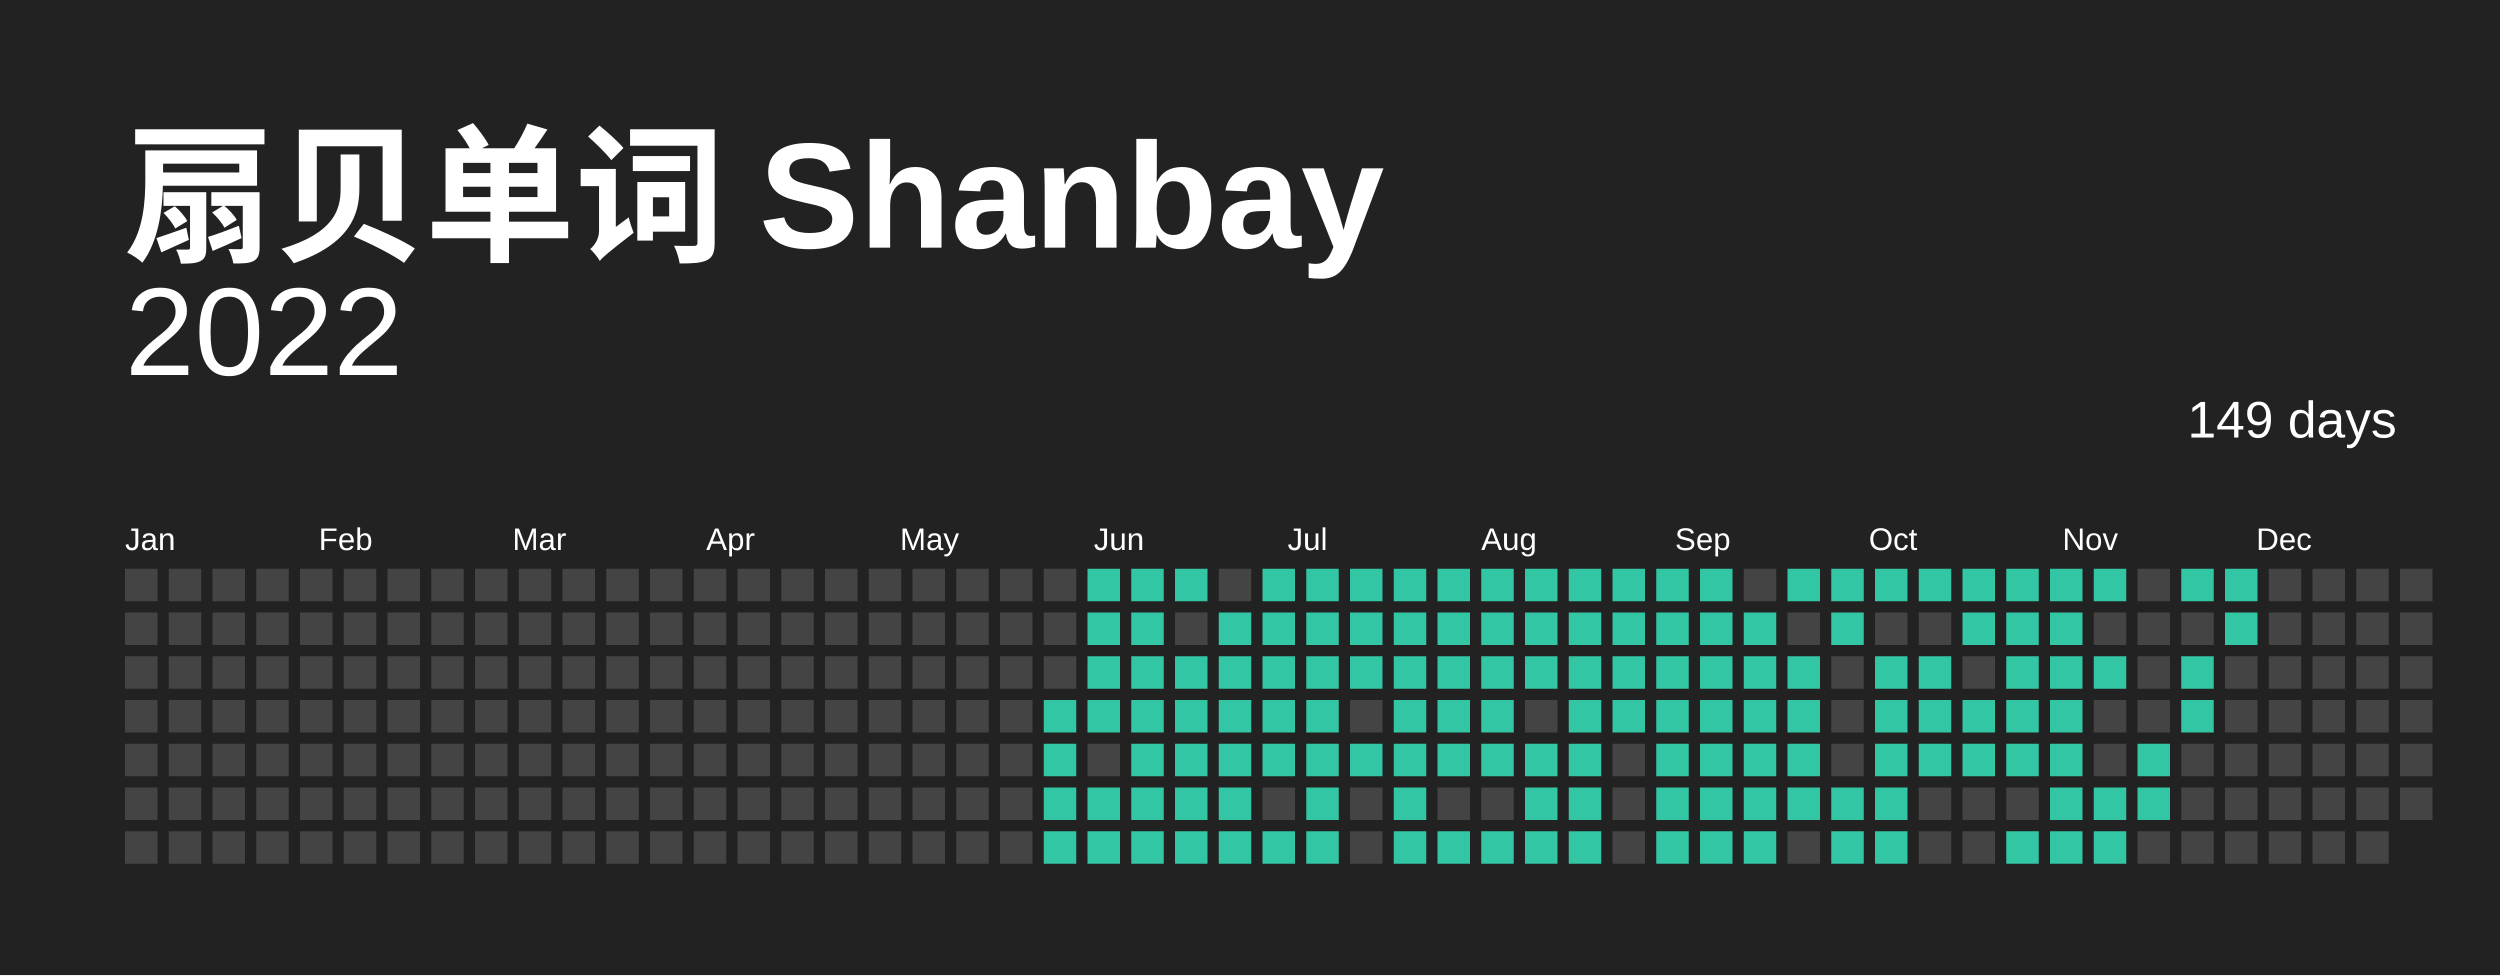
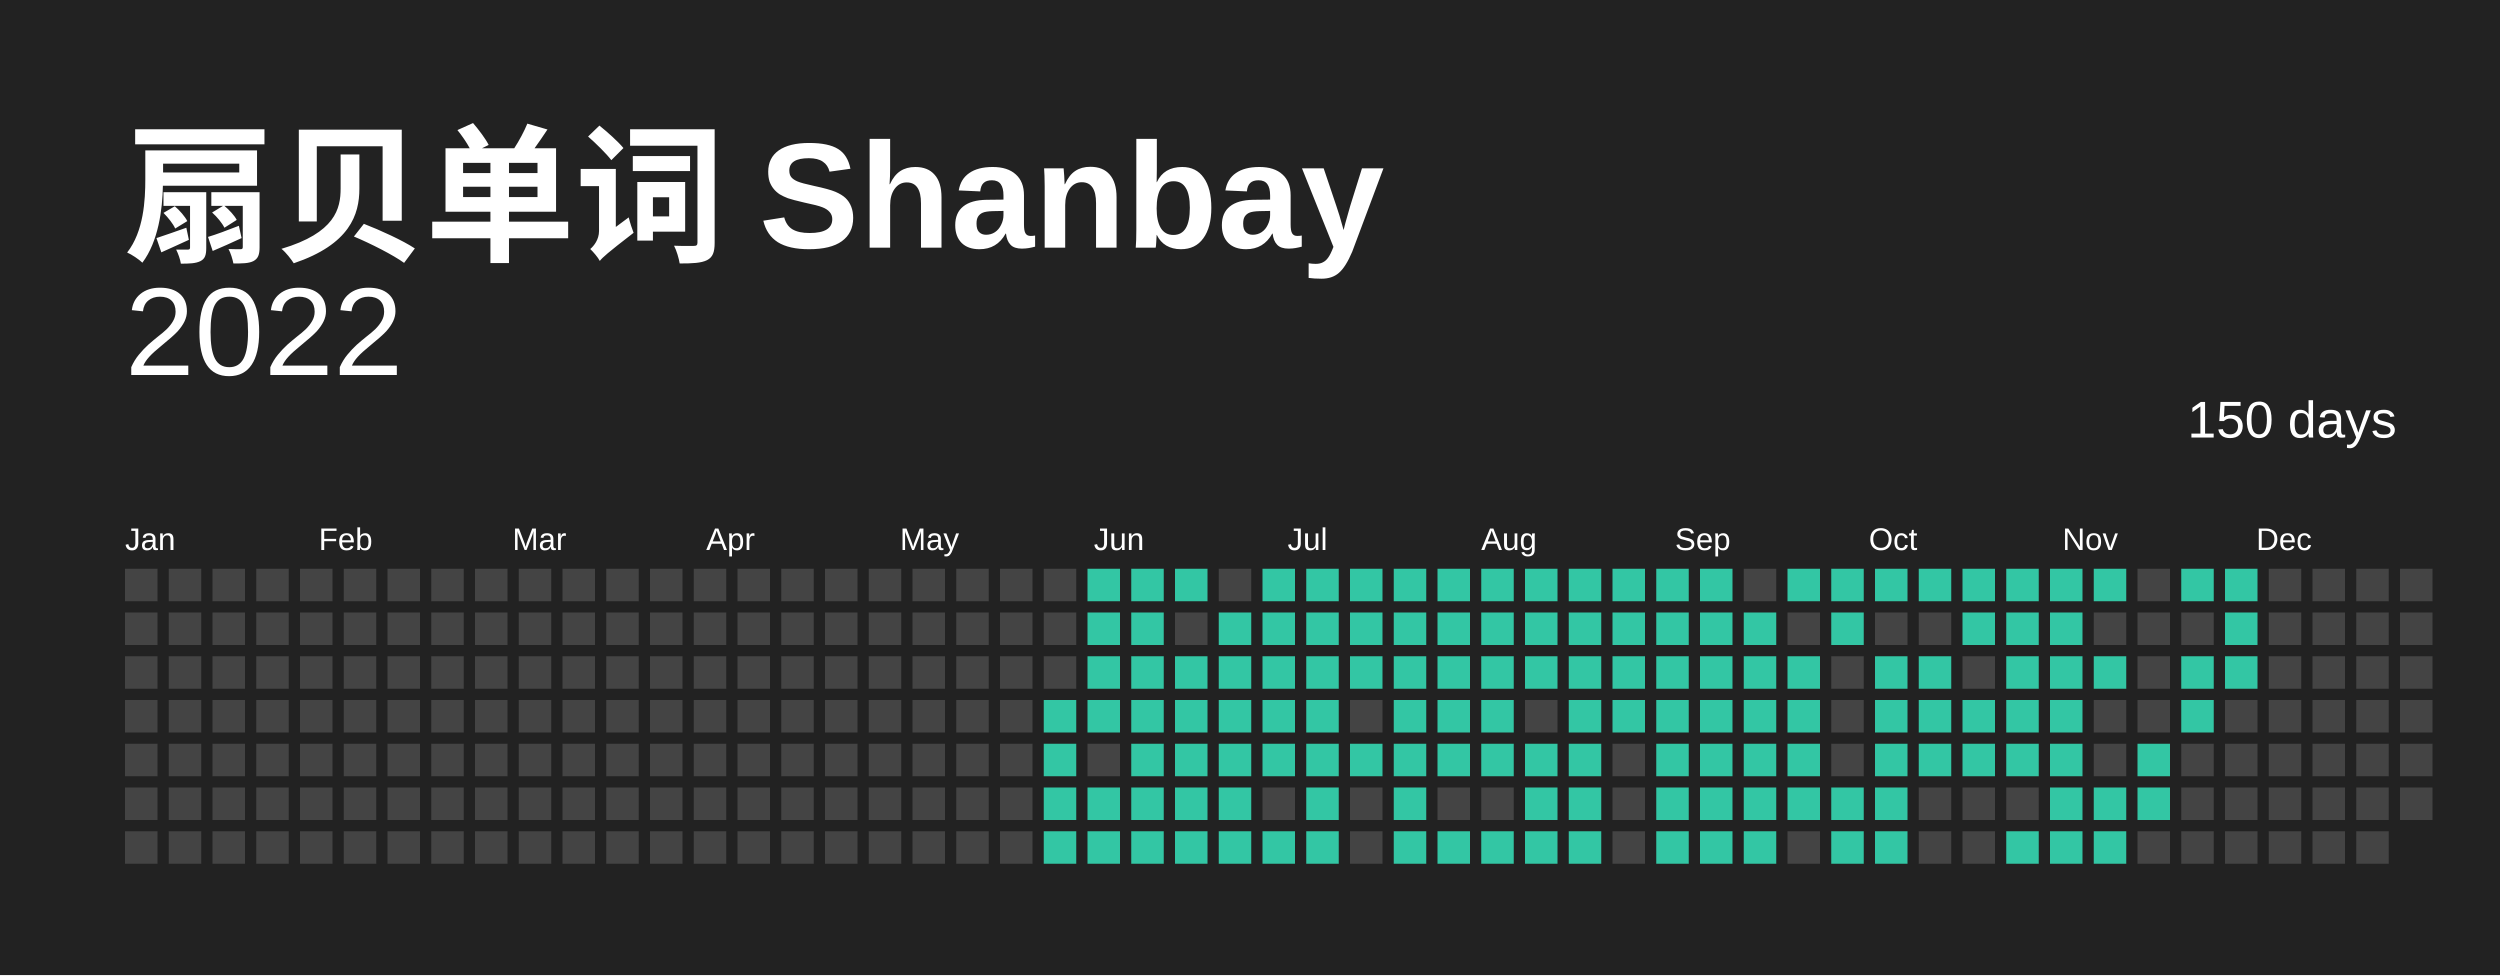
<svg xmlns="http://www.w3.org/2000/svg" baseProfile="full" height="78mm" version="1.1" viewBox="0,0,200,78" width="200mm">
  <defs />
  <rect fill="#222222" height="78" width="200" x="0" y="0" />
  <text fill="#FFFFFF" style="font-size:12px; font-family:Arial; font-weight:bold;" x="10" y="20"> 扇贝单词 Shanbay</text>
  <text alignment-baseline="hanging" fill="#FFFFFF" style="font-size:10.0px; font-family:Arial;" x="10" y="30">2022</text>
-   <text alignment-baseline="hanging" fill="#FFFFFF" style="font-size:4.125px; font-family:Arial;" x="175" y="35">149 days</text>
+   <text alignment-baseline="hanging" fill="#FFFFFF" style="font-size:4.125px; font-family:Arial;" x="175" y="35">150 days</text>
  <text fill="#FFFFFF" style="font-size:2.5px; font-family:Arial" x="10.0" y="44">Jan</text>
  <text fill="#FFFFFF" style="font-size:2.5px; font-family:Arial" x="25.5" y="44">Feb</text>
  <text fill="#FFFFFF" style="font-size:2.5px; font-family:Arial" x="41.0" y="44">Mar</text>
  <text fill="#FFFFFF" style="font-size:2.5px; font-family:Arial" x="56.5" y="44">Apr</text>
  <text fill="#FFFFFF" style="font-size:2.5px; font-family:Arial" x="72.0" y="44">May</text>
  <text fill="#FFFFFF" style="font-size:2.5px; font-family:Arial" x="87.5" y="44">Jun</text>
  <text fill="#FFFFFF" style="font-size:2.5px; font-family:Arial" x="103.0" y="44">Jul</text>
  <text fill="#FFFFFF" style="font-size:2.5px; font-family:Arial" x="118.5" y="44">Aug</text>
  <text fill="#FFFFFF" style="font-size:2.5px; font-family:Arial" x="134.0" y="44">Sep</text>
  <text fill="#FFFFFF" style="font-size:2.5px; font-family:Arial" x="149.5" y="44">Oct</text>
  <text fill="#FFFFFF" style="font-size:2.5px; font-family:Arial" x="165.0" y="44">Nov</text>
  <text fill="#FFFFFF" style="font-size:2.5px; font-family:Arial" x="180.5" y="44">Dec</text>
  <rect fill="#444444" height="2.6" width="2.6" x="10.0" y="45.5" />
  <rect fill="#444444" height="2.6" width="2.6" x="10.0" y="49.0" />
  <rect fill="#444444" height="2.6" width="2.6" x="10.0" y="52.5" />
  <rect fill="#444444" height="2.6" width="2.6" x="10.0" y="56.0" />
  <rect fill="#444444" height="2.6" width="2.6" x="10.0" y="59.5" />
  <rect fill="#444444" height="2.6" width="2.6" x="10.0" y="63.0" />
  <rect fill="#444444" height="2.6" width="2.6" x="10.0" y="66.5" />
  <rect fill="#444444" height="2.6" width="2.6" x="13.5" y="45.5" />
  <rect fill="#444444" height="2.6" width="2.6" x="13.5" y="49.0" />
  <rect fill="#444444" height="2.6" width="2.6" x="13.5" y="52.5" />
  <rect fill="#444444" height="2.6" width="2.6" x="13.5" y="56.0" />
  <rect fill="#444444" height="2.6" width="2.6" x="13.5" y="59.5" />
  <rect fill="#444444" height="2.6" width="2.6" x="13.5" y="63.0" />
  <rect fill="#444444" height="2.6" width="2.6" x="13.5" y="66.5" />
  <rect fill="#444444" height="2.6" width="2.6" x="17.0" y="45.5" />
  <rect fill="#444444" height="2.6" width="2.6" x="17.0" y="49.0" />
  <rect fill="#444444" height="2.6" width="2.6" x="17.0" y="52.5" />
  <rect fill="#444444" height="2.6" width="2.6" x="17.0" y="56.0" />
  <rect fill="#444444" height="2.6" width="2.6" x="17.0" y="59.5" />
  <rect fill="#444444" height="2.6" width="2.6" x="17.0" y="63.0" />
  <rect fill="#444444" height="2.6" width="2.6" x="17.0" y="66.5" />
  <rect fill="#444444" height="2.6" width="2.6" x="20.5" y="45.5" />
  <rect fill="#444444" height="2.6" width="2.6" x="20.5" y="49.0" />
  <rect fill="#444444" height="2.6" width="2.6" x="20.5" y="52.5" />
  <rect fill="#444444" height="2.6" width="2.6" x="20.5" y="56.0" />
  <rect fill="#444444" height="2.6" width="2.6" x="20.5" y="59.5" />
  <rect fill="#444444" height="2.6" width="2.6" x="20.5" y="63.0" />
  <rect fill="#444444" height="2.6" width="2.6" x="20.5" y="66.5" />
  <rect fill="#444444" height="2.6" width="2.6" x="24.0" y="45.5" />
  <rect fill="#444444" height="2.6" width="2.6" x="24.0" y="49.0" />
  <rect fill="#444444" height="2.6" width="2.6" x="24.0" y="52.5" />
  <rect fill="#444444" height="2.6" width="2.6" x="24.0" y="56.0" />
  <rect fill="#444444" height="2.6" width="2.6" x="24.0" y="59.5" />
  <rect fill="#444444" height="2.6" width="2.6" x="24.0" y="63.0" />
  <rect fill="#444444" height="2.6" width="2.6" x="24.0" y="66.5" />
  <rect fill="#444444" height="2.6" width="2.6" x="27.5" y="45.5" />
  <rect fill="#444444" height="2.6" width="2.6" x="27.5" y="49.0" />
  <rect fill="#444444" height="2.6" width="2.6" x="27.5" y="52.5" />
  <rect fill="#444444" height="2.6" width="2.6" x="27.5" y="56.0" />
  <rect fill="#444444" height="2.6" width="2.6" x="27.5" y="59.5" />
  <rect fill="#444444" height="2.6" width="2.6" x="27.5" y="63.0" />
  <rect fill="#444444" height="2.6" width="2.6" x="27.5" y="66.5" />
  <rect fill="#444444" height="2.6" width="2.6" x="31.0" y="45.5" />
  <rect fill="#444444" height="2.6" width="2.6" x="31.0" y="49.0" />
  <rect fill="#444444" height="2.6" width="2.6" x="31.0" y="52.5" />
  <rect fill="#444444" height="2.6" width="2.6" x="31.0" y="56.0" />
  <rect fill="#444444" height="2.6" width="2.6" x="31.0" y="59.5" />
  <rect fill="#444444" height="2.6" width="2.6" x="31.0" y="63.0" />
  <rect fill="#444444" height="2.6" width="2.6" x="31.0" y="66.5" />
  <rect fill="#444444" height="2.6" width="2.6" x="34.5" y="45.5" />
  <rect fill="#444444" height="2.6" width="2.6" x="34.5" y="49.0" />
  <rect fill="#444444" height="2.6" width="2.6" x="34.5" y="52.5" />
  <rect fill="#444444" height="2.6" width="2.6" x="34.5" y="56.0" />
  <rect fill="#444444" height="2.6" width="2.6" x="34.5" y="59.5" />
  <rect fill="#444444" height="2.6" width="2.6" x="34.5" y="63.0" />
  <rect fill="#444444" height="2.6" width="2.6" x="34.5" y="66.5" />
  <rect fill="#444444" height="2.6" width="2.6" x="38.0" y="45.5" />
  <rect fill="#444444" height="2.6" width="2.6" x="38.0" y="49.0" />
  <rect fill="#444444" height="2.6" width="2.6" x="38.0" y="52.5" />
  <rect fill="#444444" height="2.6" width="2.6" x="38.0" y="56.0" />
  <rect fill="#444444" height="2.6" width="2.6" x="38.0" y="59.5" />
  <rect fill="#444444" height="2.6" width="2.6" x="38.0" y="63.0" />
  <rect fill="#444444" height="2.6" width="2.6" x="38.0" y="66.5" />
  <rect fill="#444444" height="2.6" width="2.6" x="41.5" y="45.5" />
  <rect fill="#444444" height="2.6" width="2.6" x="41.5" y="49.0" />
  <rect fill="#444444" height="2.6" width="2.6" x="41.5" y="52.5" />
  <rect fill="#444444" height="2.6" width="2.6" x="41.5" y="56.0" />
  <rect fill="#444444" height="2.6" width="2.6" x="41.5" y="59.5" />
  <rect fill="#444444" height="2.6" width="2.6" x="41.5" y="63.0" />
  <rect fill="#444444" height="2.6" width="2.6" x="41.5" y="66.5" />
  <rect fill="#444444" height="2.6" width="2.6" x="45.0" y="45.5" />
  <rect fill="#444444" height="2.6" width="2.6" x="45.0" y="49.0" />
  <rect fill="#444444" height="2.6" width="2.6" x="45.0" y="52.5" />
  <rect fill="#444444" height="2.6" width="2.6" x="45.0" y="56.0" />
  <rect fill="#444444" height="2.6" width="2.6" x="45.0" y="59.5" />
  <rect fill="#444444" height="2.6" width="2.6" x="45.0" y="63.0" />
  <rect fill="#444444" height="2.6" width="2.6" x="45.0" y="66.5" />
  <rect fill="#444444" height="2.6" width="2.6" x="48.5" y="45.5" />
  <rect fill="#444444" height="2.6" width="2.6" x="48.5" y="49.0" />
  <rect fill="#444444" height="2.6" width="2.6" x="48.5" y="52.5" />
  <rect fill="#444444" height="2.6" width="2.6" x="48.5" y="56.0" />
  <rect fill="#444444" height="2.6" width="2.6" x="48.5" y="59.5" />
  <rect fill="#444444" height="2.6" width="2.6" x="48.5" y="63.0" />
  <rect fill="#444444" height="2.6" width="2.6" x="48.5" y="66.5" />
  <rect fill="#444444" height="2.6" width="2.6" x="52.0" y="45.5" />
  <rect fill="#444444" height="2.6" width="2.6" x="52.0" y="49.0" />
  <rect fill="#444444" height="2.6" width="2.6" x="52.0" y="52.5" />
  <rect fill="#444444" height="2.6" width="2.6" x="52.0" y="56.0" />
  <rect fill="#444444" height="2.6" width="2.6" x="52.0" y="59.5" />
  <rect fill="#444444" height="2.6" width="2.6" x="52.0" y="63.0" />
  <rect fill="#444444" height="2.6" width="2.6" x="52.0" y="66.5" />
  <rect fill="#444444" height="2.6" width="2.6" x="55.5" y="45.5" />
  <rect fill="#444444" height="2.6" width="2.6" x="55.5" y="49.0" />
  <rect fill="#444444" height="2.6" width="2.6" x="55.5" y="52.5" />
  <rect fill="#444444" height="2.6" width="2.6" x="55.5" y="56.0" />
  <rect fill="#444444" height="2.6" width="2.6" x="55.5" y="59.5" />
  <rect fill="#444444" height="2.6" width="2.6" x="55.5" y="63.0" />
  <rect fill="#444444" height="2.6" width="2.6" x="55.5" y="66.5" />
  <rect fill="#444444" height="2.6" width="2.6" x="59.0" y="45.5" />
  <rect fill="#444444" height="2.6" width="2.6" x="59.0" y="49.0" />
  <rect fill="#444444" height="2.6" width="2.6" x="59.0" y="52.5" />
  <rect fill="#444444" height="2.6" width="2.6" x="59.0" y="56.0" />
  <rect fill="#444444" height="2.6" width="2.6" x="59.0" y="59.5" />
  <rect fill="#444444" height="2.6" width="2.6" x="59.0" y="63.0" />
  <rect fill="#444444" height="2.6" width="2.6" x="59.0" y="66.5" />
  <rect fill="#444444" height="2.6" width="2.6" x="62.5" y="45.5" />
  <rect fill="#444444" height="2.6" width="2.6" x="62.5" y="49.0" />
  <rect fill="#444444" height="2.6" width="2.6" x="62.5" y="52.5" />
  <rect fill="#444444" height="2.6" width="2.6" x="62.5" y="56.0" />
  <rect fill="#444444" height="2.6" width="2.6" x="62.5" y="59.5" />
  <rect fill="#444444" height="2.6" width="2.6" x="62.5" y="63.0" />
  <rect fill="#444444" height="2.6" width="2.6" x="62.5" y="66.5" />
  <rect fill="#444444" height="2.6" width="2.6" x="66.0" y="45.5" />
  <rect fill="#444444" height="2.6" width="2.6" x="66.0" y="49.0" />
  <rect fill="#444444" height="2.6" width="2.6" x="66.0" y="52.5" />
  <rect fill="#444444" height="2.6" width="2.6" x="66.0" y="56.0" />
  <rect fill="#444444" height="2.6" width="2.6" x="66.0" y="59.5" />
  <rect fill="#444444" height="2.6" width="2.6" x="66.0" y="63.0" />
  <rect fill="#444444" height="2.6" width="2.6" x="66.0" y="66.5" />
  <rect fill="#444444" height="2.6" width="2.6" x="69.5" y="45.5" />
  <rect fill="#444444" height="2.6" width="2.6" x="69.5" y="49.0" />
  <rect fill="#444444" height="2.6" width="2.6" x="69.5" y="52.5" />
  <rect fill="#444444" height="2.6" width="2.6" x="69.5" y="56.0" />
  <rect fill="#444444" height="2.6" width="2.6" x="69.5" y="59.5" />
  <rect fill="#444444" height="2.6" width="2.6" x="69.5" y="63.0" />
  <rect fill="#444444" height="2.6" width="2.6" x="69.5" y="66.5" />
  <rect fill="#444444" height="2.6" width="2.6" x="73.0" y="45.5" />
  <rect fill="#444444" height="2.6" width="2.6" x="73.0" y="49.0" />
  <rect fill="#444444" height="2.6" width="2.6" x="73.0" y="52.5" />
  <rect fill="#444444" height="2.6" width="2.6" x="73.0" y="56.0" />
  <rect fill="#444444" height="2.6" width="2.6" x="73.0" y="59.5" />
  <rect fill="#444444" height="2.6" width="2.6" x="73.0" y="63.0" />
  <rect fill="#444444" height="2.6" width="2.6" x="73.0" y="66.5" />
  <rect fill="#444444" height="2.6" width="2.6" x="76.5" y="45.5" />
  <rect fill="#444444" height="2.6" width="2.6" x="76.5" y="49.0" />
  <rect fill="#444444" height="2.6" width="2.6" x="76.5" y="52.5" />
  <rect fill="#444444" height="2.6" width="2.6" x="76.5" y="56.0" />
  <rect fill="#444444" height="2.6" width="2.6" x="76.5" y="59.5" />
  <rect fill="#444444" height="2.6" width="2.6" x="76.5" y="63.0" />
  <rect fill="#444444" height="2.6" width="2.6" x="76.5" y="66.5" />
  <rect fill="#444444" height="2.6" width="2.6" x="80.0" y="45.5" />
  <rect fill="#444444" height="2.6" width="2.6" x="80.0" y="49.0" />
  <rect fill="#444444" height="2.6" width="2.6" x="80.0" y="52.5" />
  <rect fill="#444444" height="2.6" width="2.6" x="80.0" y="56.0" />
  <rect fill="#444444" height="2.6" width="2.6" x="80.0" y="59.5" />
  <rect fill="#444444" height="2.6" width="2.6" x="80.0" y="63.0" />
  <rect fill="#444444" height="2.6" width="2.6" x="80.0" y="66.5" />
  <rect fill="#444444" height="2.6" width="2.6" x="83.5" y="45.5" />
  <rect fill="#444444" height="2.6" width="2.6" x="83.5" y="49.0" />
  <rect fill="#444444" height="2.6" width="2.6" x="83.5" y="52.5" />
  <rect fill="#33C6A4" height="2.6" width="2.6" x="83.5" y="56.0" />
  <rect fill="#33C6A4" height="2.6" width="2.6" x="83.5" y="59.5" />
  <rect fill="#33C6A4" height="2.6" width="2.6" x="83.5" y="63.0" />
  <rect fill="#33C6A4" height="2.6" width="2.6" x="83.5" y="66.5" />
  <rect fill="#33C6A4" height="2.6" width="2.6" x="87.0" y="45.5" />
  <rect fill="#33C6A4" height="2.6" width="2.6" x="87.0" y="49.0" />
  <rect fill="#33C6A4" height="2.6" width="2.6" x="87.0" y="52.5" />
  <rect fill="#33C6A4" height="2.6" width="2.6" x="87.0" y="56.0" />
  <rect fill="#444444" height="2.6" width="2.6" x="87.0" y="59.5" />
  <rect fill="#33C6A4" height="2.6" width="2.6" x="87.0" y="63.0" />
  <rect fill="#33C6A4" height="2.6" width="2.6" x="87.0" y="66.5" />
  <rect fill="#33C6A4" height="2.6" width="2.6" x="90.5" y="45.5" />
  <rect fill="#33C6A4" height="2.6" width="2.6" x="90.5" y="49.0" />
  <rect fill="#33C6A4" height="2.6" width="2.6" x="90.5" y="52.5" />
  <rect fill="#33C6A4" height="2.6" width="2.6" x="90.5" y="56.0" />
  <rect fill="#33C6A4" height="2.6" width="2.6" x="90.5" y="59.5" />
  <rect fill="#33C6A4" height="2.6" width="2.6" x="90.5" y="63.0" />
  <rect fill="#33C6A4" height="2.6" width="2.6" x="90.5" y="66.5" />
  <rect fill="#33C6A4" height="2.6" width="2.6" x="94.0" y="45.5" />
  <rect fill="#444444" height="2.6" width="2.6" x="94.0" y="49.0" />
  <rect fill="#33C6A4" height="2.6" width="2.6" x="94.0" y="52.5" />
  <rect fill="#33C6A4" height="2.6" width="2.6" x="94.0" y="56.0" />
  <rect fill="#33C6A4" height="2.6" width="2.6" x="94.0" y="59.5" />
  <rect fill="#33C6A4" height="2.6" width="2.6" x="94.0" y="63.0" />
  <rect fill="#33C6A4" height="2.6" width="2.6" x="94.0" y="66.5" />
  <rect fill="#444444" height="2.6" width="2.6" x="97.5" y="45.5" />
  <rect fill="#33C6A4" height="2.6" width="2.6" x="97.5" y="49.0" />
  <rect fill="#33C6A4" height="2.6" width="2.6" x="97.5" y="52.5" />
  <rect fill="#33C6A4" height="2.6" width="2.6" x="97.5" y="56.0" />
  <rect fill="#33C6A4" height="2.6" width="2.6" x="97.5" y="59.5" />
  <rect fill="#33C6A4" height="2.6" width="2.6" x="97.5" y="63.0" />
  <rect fill="#33C6A4" height="2.6" width="2.6" x="97.5" y="66.5" />
  <rect fill="#33C6A4" height="2.6" width="2.6" x="101.0" y="45.5" />
  <rect fill="#33C6A4" height="2.6" width="2.6" x="101.0" y="49.0" />
  <rect fill="#33C6A4" height="2.6" width="2.6" x="101.0" y="52.5" />
  <rect fill="#33C6A4" height="2.6" width="2.6" x="101.0" y="56.0" />
  <rect fill="#33C6A4" height="2.6" width="2.6" x="101.0" y="59.5" />
  <rect fill="#444444" height="2.6" width="2.6" x="101.0" y="63.0" />
  <rect fill="#33C6A4" height="2.6" width="2.6" x="101.0" y="66.5" />
  <rect fill="#33C6A4" height="2.6" width="2.6" x="104.5" y="45.5" />
  <rect fill="#33C6A4" height="2.6" width="2.6" x="104.5" y="49.0" />
  <rect fill="#33C6A4" height="2.6" width="2.6" x="104.5" y="52.5" />
  <rect fill="#33C6A4" height="2.6" width="2.6" x="104.5" y="56.0" />
  <rect fill="#33C6A4" height="2.6" width="2.6" x="104.5" y="59.5" />
  <rect fill="#33C6A4" height="2.6" width="2.6" x="104.5" y="63.0" />
  <rect fill="#33C6A4" height="2.6" width="2.6" x="104.5" y="66.5" />
  <rect fill="#33C6A4" height="2.6" width="2.6" x="108.0" y="45.5" />
  <rect fill="#33C6A4" height="2.6" width="2.6" x="108.0" y="49.0" />
  <rect fill="#33C6A4" height="2.6" width="2.6" x="108.0" y="52.5" />
  <rect fill="#444444" height="2.6" width="2.6" x="108.0" y="56.0" />
  <rect fill="#33C6A4" height="2.6" width="2.6" x="108.0" y="59.5" />
  <rect fill="#444444" height="2.6" width="2.6" x="108.0" y="63.0" />
  <rect fill="#444444" height="2.6" width="2.6" x="108.0" y="66.5" />
  <rect fill="#33C6A4" height="2.6" width="2.6" x="111.5" y="45.5" />
  <rect fill="#33C6A4" height="2.6" width="2.6" x="111.5" y="49.0" />
  <rect fill="#33C6A4" height="2.6" width="2.6" x="111.5" y="52.5" />
  <rect fill="#33C6A4" height="2.6" width="2.6" x="111.5" y="56.0" />
  <rect fill="#33C6A4" height="2.6" width="2.6" x="111.5" y="59.5" />
  <rect fill="#33C6A4" height="2.6" width="2.6" x="111.5" y="63.0" />
  <rect fill="#33C6A4" height="2.6" width="2.6" x="111.5" y="66.5" />
  <rect fill="#33C6A4" height="2.6" width="2.6" x="115.0" y="45.5" />
  <rect fill="#33C6A4" height="2.6" width="2.6" x="115.0" y="49.0" />
  <rect fill="#33C6A4" height="2.6" width="2.6" x="115.0" y="52.5" />
  <rect fill="#33C6A4" height="2.6" width="2.6" x="115.0" y="56.0" />
  <rect fill="#33C6A4" height="2.6" width="2.6" x="115.0" y="59.5" />
  <rect fill="#444444" height="2.6" width="2.6" x="115.0" y="63.0" />
  <rect fill="#33C6A4" height="2.6" width="2.6" x="115.0" y="66.5" />
  <rect fill="#33C6A4" height="2.6" width="2.6" x="118.5" y="45.5" />
  <rect fill="#33C6A4" height="2.6" width="2.6" x="118.5" y="49.0" />
  <rect fill="#33C6A4" height="2.6" width="2.6" x="118.5" y="52.5" />
  <rect fill="#33C6A4" height="2.6" width="2.6" x="118.5" y="56.0" />
  <rect fill="#33C6A4" height="2.6" width="2.6" x="118.5" y="59.5" />
  <rect fill="#444444" height="2.6" width="2.6" x="118.5" y="63.0" />
  <rect fill="#33C6A4" height="2.6" width="2.6" x="118.5" y="66.5" />
  <rect fill="#33C6A4" height="2.6" width="2.6" x="122.0" y="45.5" />
  <rect fill="#33C6A4" height="2.6" width="2.6" x="122.0" y="49.0" />
  <rect fill="#33C6A4" height="2.6" width="2.6" x="122.0" y="52.5" />
  <rect fill="#444444" height="2.6" width="2.6" x="122.0" y="56.0" />
  <rect fill="#33C6A4" height="2.6" width="2.6" x="122.0" y="59.5" />
  <rect fill="#33C6A4" height="2.6" width="2.6" x="122.0" y="63.0" />
  <rect fill="#33C6A4" height="2.6" width="2.6" x="122.0" y="66.5" />
  <rect fill="#33C6A4" height="2.6" width="2.6" x="125.5" y="45.5" />
  <rect fill="#33C6A4" height="2.6" width="2.6" x="125.5" y="49.0" />
  <rect fill="#33C6A4" height="2.6" width="2.6" x="125.5" y="52.5" />
  <rect fill="#33C6A4" height="2.6" width="2.6" x="125.5" y="56.0" />
  <rect fill="#33C6A4" height="2.6" width="2.6" x="125.5" y="59.5" />
  <rect fill="#33C6A4" height="2.6" width="2.6" x="125.5" y="63.0" />
  <rect fill="#33C6A4" height="2.6" width="2.6" x="125.5" y="66.5" />
  <rect fill="#33C6A4" height="2.6" width="2.6" x="129.0" y="45.5" />
  <rect fill="#33C6A4" height="2.6" width="2.6" x="129.0" y="49.0" />
  <rect fill="#33C6A4" height="2.6" width="2.6" x="129.0" y="52.5" />
  <rect fill="#33C6A4" height="2.6" width="2.6" x="129.0" y="56.0" />
  <rect fill="#444444" height="2.6" width="2.6" x="129.0" y="59.5" />
  <rect fill="#444444" height="2.6" width="2.6" x="129.0" y="63.0" />
  <rect fill="#444444" height="2.6" width="2.6" x="129.0" y="66.5" />
  <rect fill="#33C6A4" height="2.6" width="2.6" x="132.5" y="45.5" />
  <rect fill="#33C6A4" height="2.6" width="2.6" x="132.5" y="49.0" />
  <rect fill="#33C6A4" height="2.6" width="2.6" x="132.5" y="52.5" />
  <rect fill="#33C6A4" height="2.6" width="2.6" x="132.5" y="56.0" />
  <rect fill="#33C6A4" height="2.6" width="2.6" x="132.5" y="59.5" />
  <rect fill="#33C6A4" height="2.6" width="2.6" x="132.5" y="63.0" />
  <rect fill="#33C6A4" height="2.6" width="2.6" x="132.5" y="66.5" />
  <rect fill="#33C6A4" height="2.6" width="2.6" x="136.0" y="45.5" />
  <rect fill="#33C6A4" height="2.6" width="2.6" x="136.0" y="49.0" />
  <rect fill="#33C6A4" height="2.6" width="2.6" x="136.0" y="52.5" />
  <rect fill="#33C6A4" height="2.6" width="2.6" x="136.0" y="56.0" />
  <rect fill="#33C6A4" height="2.6" width="2.6" x="136.0" y="59.5" />
  <rect fill="#33C6A4" height="2.6" width="2.6" x="136.0" y="63.0" />
  <rect fill="#33C6A4" height="2.6" width="2.6" x="136.0" y="66.5" />
  <rect fill="#444444" height="2.6" width="2.6" x="139.5" y="45.5" />
  <rect fill="#33C6A4" height="2.6" width="2.6" x="139.5" y="49.0" />
  <rect fill="#33C6A4" height="2.6" width="2.6" x="139.5" y="52.5" />
  <rect fill="#33C6A4" height="2.6" width="2.6" x="139.5" y="56.0" />
  <rect fill="#33C6A4" height="2.6" width="2.6" x="139.5" y="59.5" />
  <rect fill="#33C6A4" height="2.6" width="2.6" x="139.5" y="63.0" />
  <rect fill="#33C6A4" height="2.6" width="2.6" x="139.5" y="66.5" />
  <rect fill="#33C6A4" height="2.6" width="2.6" x="143.0" y="45.5" />
  <rect fill="#444444" height="2.6" width="2.6" x="143.0" y="49.0" />
  <rect fill="#33C6A4" height="2.6" width="2.6" x="143.0" y="52.5" />
  <rect fill="#33C6A4" height="2.6" width="2.6" x="143.0" y="56.0" />
  <rect fill="#33C6A4" height="2.6" width="2.6" x="143.0" y="59.5" />
  <rect fill="#33C6A4" height="2.6" width="2.6" x="143.0" y="63.0" />
  <rect fill="#444444" height="2.6" width="2.6" x="143.0" y="66.5" />
  <rect fill="#33C6A4" height="2.6" width="2.6" x="146.5" y="45.5" />
  <rect fill="#33C6A4" height="2.6" width="2.6" x="146.5" y="49.0" />
  <rect fill="#444444" height="2.6" width="2.6" x="146.5" y="52.5" />
  <rect fill="#444444" height="2.6" width="2.6" x="146.5" y="56.0" />
  <rect fill="#444444" height="2.6" width="2.6" x="146.5" y="59.5" />
  <rect fill="#33C6A4" height="2.6" width="2.6" x="146.5" y="63.0" />
  <rect fill="#33C6A4" height="2.6" width="2.6" x="146.5" y="66.5" />
  <rect fill="#33C6A4" height="2.6" width="2.6" x="150.0" y="45.5" />
  <rect fill="#444444" height="2.6" width="2.6" x="150.0" y="49.0" />
  <rect fill="#33C6A4" height="2.6" width="2.6" x="150.0" y="52.5" />
  <rect fill="#33C6A4" height="2.6" width="2.6" x="150.0" y="56.0" />
  <rect fill="#33C6A4" height="2.6" width="2.6" x="150.0" y="59.5" />
  <rect fill="#33C6A4" height="2.6" width="2.6" x="150.0" y="63.0" />
  <rect fill="#33C6A4" height="2.6" width="2.6" x="150.0" y="66.5" />
  <rect fill="#33C6A4" height="2.6" width="2.6" x="153.5" y="45.5" />
  <rect fill="#444444" height="2.6" width="2.6" x="153.5" y="49.0" />
  <rect fill="#33C6A4" height="2.6" width="2.6" x="153.5" y="52.5" />
  <rect fill="#33C6A4" height="2.6" width="2.6" x="153.5" y="56.0" />
  <rect fill="#33C6A4" height="2.6" width="2.6" x="153.5" y="59.5" />
  <rect fill="#444444" height="2.6" width="2.6" x="153.5" y="63.0" />
  <rect fill="#444444" height="2.6" width="2.6" x="153.5" y="66.5" />
  <rect fill="#33C6A4" height="2.6" width="2.6" x="157.0" y="45.5" />
  <rect fill="#33C6A4" height="2.6" width="2.6" x="157.0" y="49.0" />
  <rect fill="#444444" height="2.6" width="2.6" x="157.0" y="52.5" />
  <rect fill="#33C6A4" height="2.6" width="2.6" x="157.0" y="56.0" />
  <rect fill="#33C6A4" height="2.6" width="2.6" x="157.0" y="59.5" />
  <rect fill="#444444" height="2.6" width="2.6" x="157.0" y="63.0" />
  <rect fill="#444444" height="2.6" width="2.6" x="157.0" y="66.5" />
  <rect fill="#33C6A4" height="2.6" width="2.6" x="160.5" y="45.5" />
  <rect fill="#33C6A4" height="2.6" width="2.6" x="160.5" y="49.0" />
  <rect fill="#33C6A4" height="2.6" width="2.6" x="160.5" y="52.5" />
  <rect fill="#33C6A4" height="2.6" width="2.6" x="160.5" y="56.0" />
  <rect fill="#33C6A4" height="2.6" width="2.6" x="160.5" y="59.5" />
  <rect fill="#444444" height="2.6" width="2.6" x="160.5" y="63.0" />
  <rect fill="#33C6A4" height="2.6" width="2.6" x="160.5" y="66.5" />
  <rect fill="#33C6A4" height="2.6" width="2.6" x="164.0" y="45.5" />
  <rect fill="#33C6A4" height="2.6" width="2.6" x="164.0" y="49.0" />
  <rect fill="#33C6A4" height="2.6" width="2.6" x="164.0" y="52.5" />
  <rect fill="#33C6A4" height="2.6" width="2.6" x="164.0" y="56.0" />
  <rect fill="#33C6A4" height="2.6" width="2.6" x="164.0" y="59.5" />
  <rect fill="#33C6A4" height="2.6" width="2.6" x="164.0" y="63.0" />
  <rect fill="#33C6A4" height="2.6" width="2.6" x="164.0" y="66.5" />
  <rect fill="#33C6A4" height="2.6" width="2.6" x="167.5" y="45.5" />
  <rect fill="#444444" height="2.6" width="2.6" x="167.5" y="49.0" />
  <rect fill="#33C6A4" height="2.6" width="2.6" x="167.5" y="52.5" />
  <rect fill="#444444" height="2.6" width="2.6" x="167.5" y="56.0" />
  <rect fill="#444444" height="2.6" width="2.6" x="167.5" y="59.5" />
  <rect fill="#33C6A4" height="2.6" width="2.6" x="167.5" y="63.0" />
  <rect fill="#33C6A4" height="2.6" width="2.6" x="167.5" y="66.5" />
  <rect fill="#444444" height="2.6" width="2.6" x="171.0" y="45.5" />
  <rect fill="#444444" height="2.6" width="2.6" x="171.0" y="49.0" />
  <rect fill="#444444" height="2.6" width="2.6" x="171.0" y="52.5" />
  <rect fill="#444444" height="2.6" width="2.6" x="171.0" y="56.0" />
  <rect fill="#33C6A4" height="2.6" width="2.6" x="171.0" y="59.5" />
  <rect fill="#33C6A4" height="2.6" width="2.6" x="171.0" y="63.0" />
  <rect fill="#444444" height="2.6" width="2.6" x="171.0" y="66.5" />
  <rect fill="#33C6A4" height="2.6" width="2.6" x="174.5" y="45.5" />
  <rect fill="#444444" height="2.6" width="2.6" x="174.5" y="49.0" />
  <rect fill="#33C6A4" height="2.6" width="2.6" x="174.5" y="52.5" />
  <rect fill="#33C6A4" height="2.6" width="2.6" x="174.5" y="56.0" />
  <rect fill="#444444" height="2.6" width="2.6" x="174.5" y="59.5" />
  <rect fill="#444444" height="2.6" width="2.6" x="174.5" y="63.0" />
  <rect fill="#444444" height="2.6" width="2.6" x="174.5" y="66.5" />
  <rect fill="#33C6A4" height="2.6" width="2.6" x="178.0" y="45.5" />
  <rect fill="#33C6A4" height="2.6" width="2.6" x="178.0" y="49.0" />
-   <rect fill="#444444" height="2.6" width="2.6" x="178.0" y="52.5" />
+   <rect fill="#33C6A4" height="2.6" width="2.6" x="178.0" y="52.5" />
  <rect fill="#444444" height="2.6" width="2.6" x="178.0" y="56.0" />
  <rect fill="#444444" height="2.6" width="2.6" x="178.0" y="59.5" />
  <rect fill="#444444" height="2.6" width="2.6" x="178.0" y="63.0" />
  <rect fill="#444444" height="2.6" width="2.6" x="178.0" y="66.5" />
  <rect fill="#444444" height="2.6" width="2.6" x="181.5" y="45.5" />
  <rect fill="#444444" height="2.6" width="2.6" x="181.5" y="49.0" />
  <rect fill="#444444" height="2.6" width="2.6" x="181.5" y="52.5" />
  <rect fill="#444444" height="2.6" width="2.6" x="181.5" y="56.0" />
  <rect fill="#444444" height="2.6" width="2.6" x="181.5" y="59.5" />
  <rect fill="#444444" height="2.6" width="2.6" x="181.5" y="63.0" />
  <rect fill="#444444" height="2.6" width="2.6" x="181.5" y="66.5" />
  <rect fill="#444444" height="2.6" width="2.6" x="185.0" y="45.5" />
  <rect fill="#444444" height="2.6" width="2.6" x="185.0" y="49.0" />
  <rect fill="#444444" height="2.6" width="2.6" x="185.0" y="52.5" />
  <rect fill="#444444" height="2.6" width="2.6" x="185.0" y="56.0" />
  <rect fill="#444444" height="2.6" width="2.6" x="185.0" y="59.5" />
  <rect fill="#444444" height="2.6" width="2.6" x="185.0" y="63.0" />
  <rect fill="#444444" height="2.6" width="2.6" x="185.0" y="66.5" />
  <rect fill="#444444" height="2.6" width="2.6" x="188.5" y="45.5" />
  <rect fill="#444444" height="2.6" width="2.6" x="188.5" y="49.0" />
  <rect fill="#444444" height="2.6" width="2.6" x="188.5" y="52.5" />
  <rect fill="#444444" height="2.6" width="2.6" x="188.5" y="56.0" />
  <rect fill="#444444" height="2.6" width="2.6" x="188.5" y="59.5" />
  <rect fill="#444444" height="2.6" width="2.6" x="188.5" y="63.0" />
  <rect fill="#444444" height="2.6" width="2.6" x="188.5" y="66.5" />
  <rect fill="#444444" height="2.6" width="2.6" x="192.0" y="45.5" />
  <rect fill="#444444" height="2.6" width="2.6" x="192.0" y="49.0" />
  <rect fill="#444444" height="2.6" width="2.6" x="192.0" y="52.5" />
  <rect fill="#444444" height="2.6" width="2.6" x="192.0" y="56.0" />
  <rect fill="#444444" height="2.6" width="2.6" x="192.0" y="59.5" />
  <rect fill="#444444" height="2.6" width="2.6" x="192.0" y="63.0" />
</svg>
